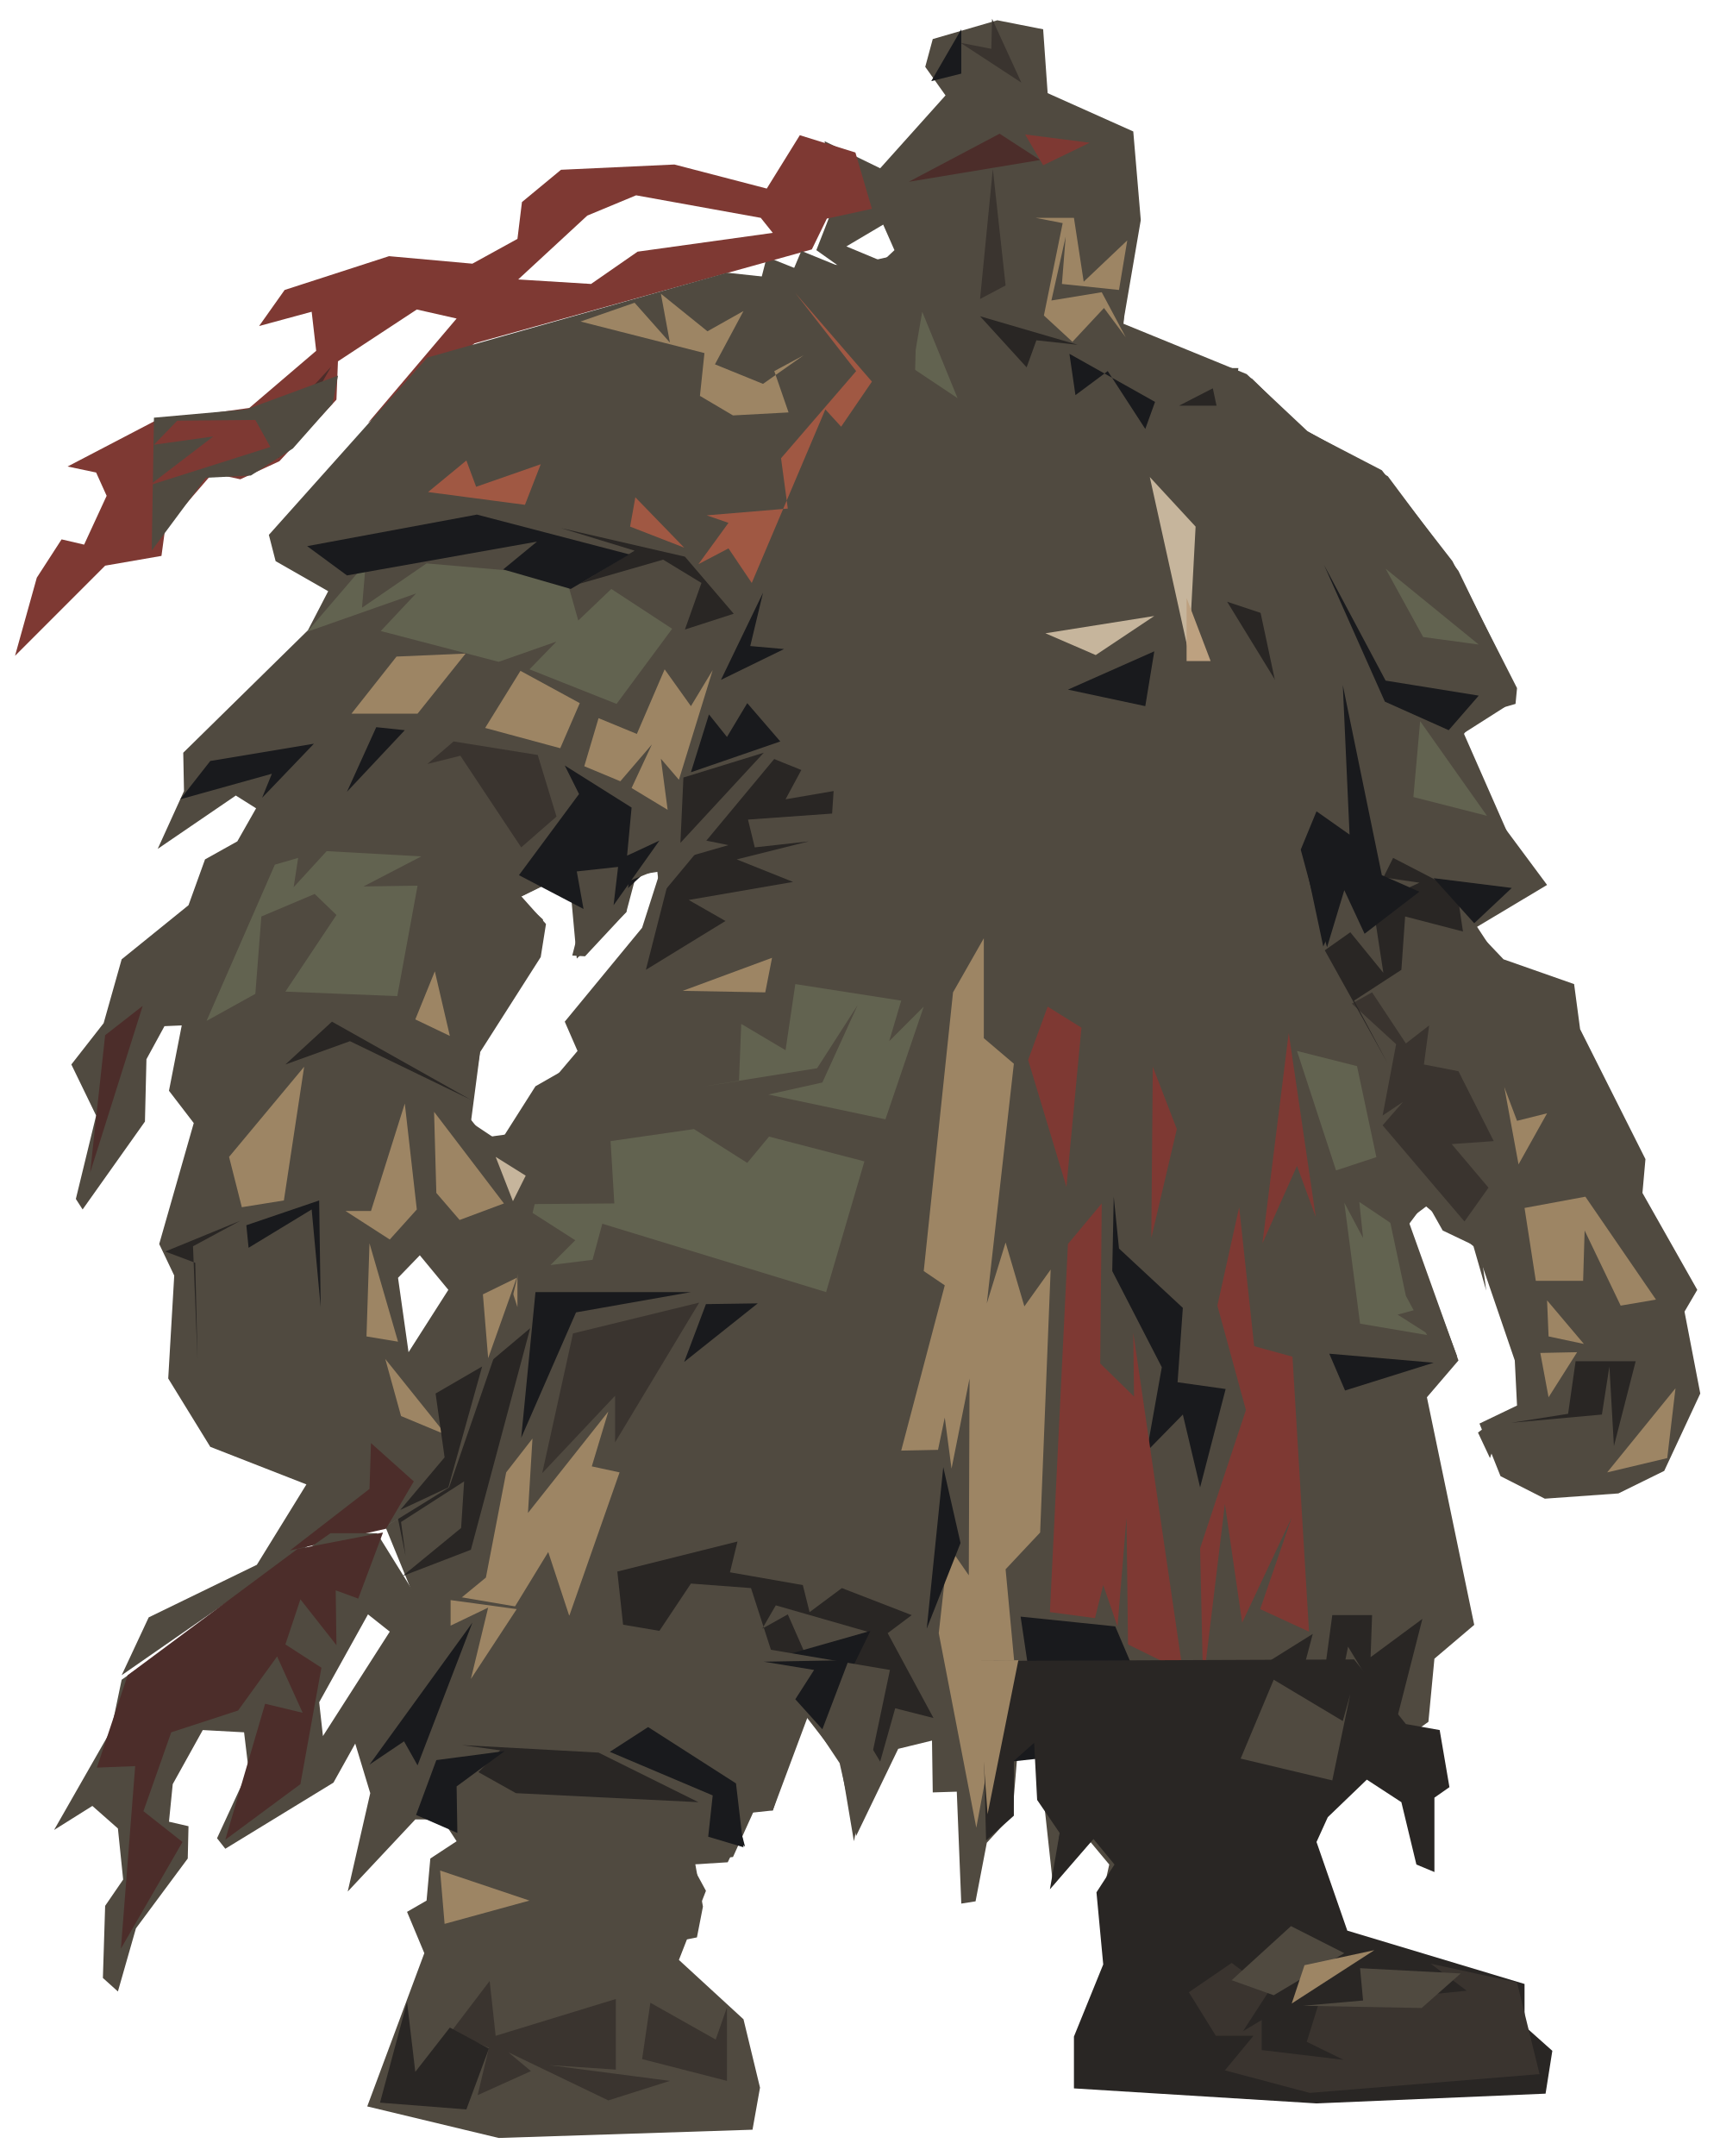
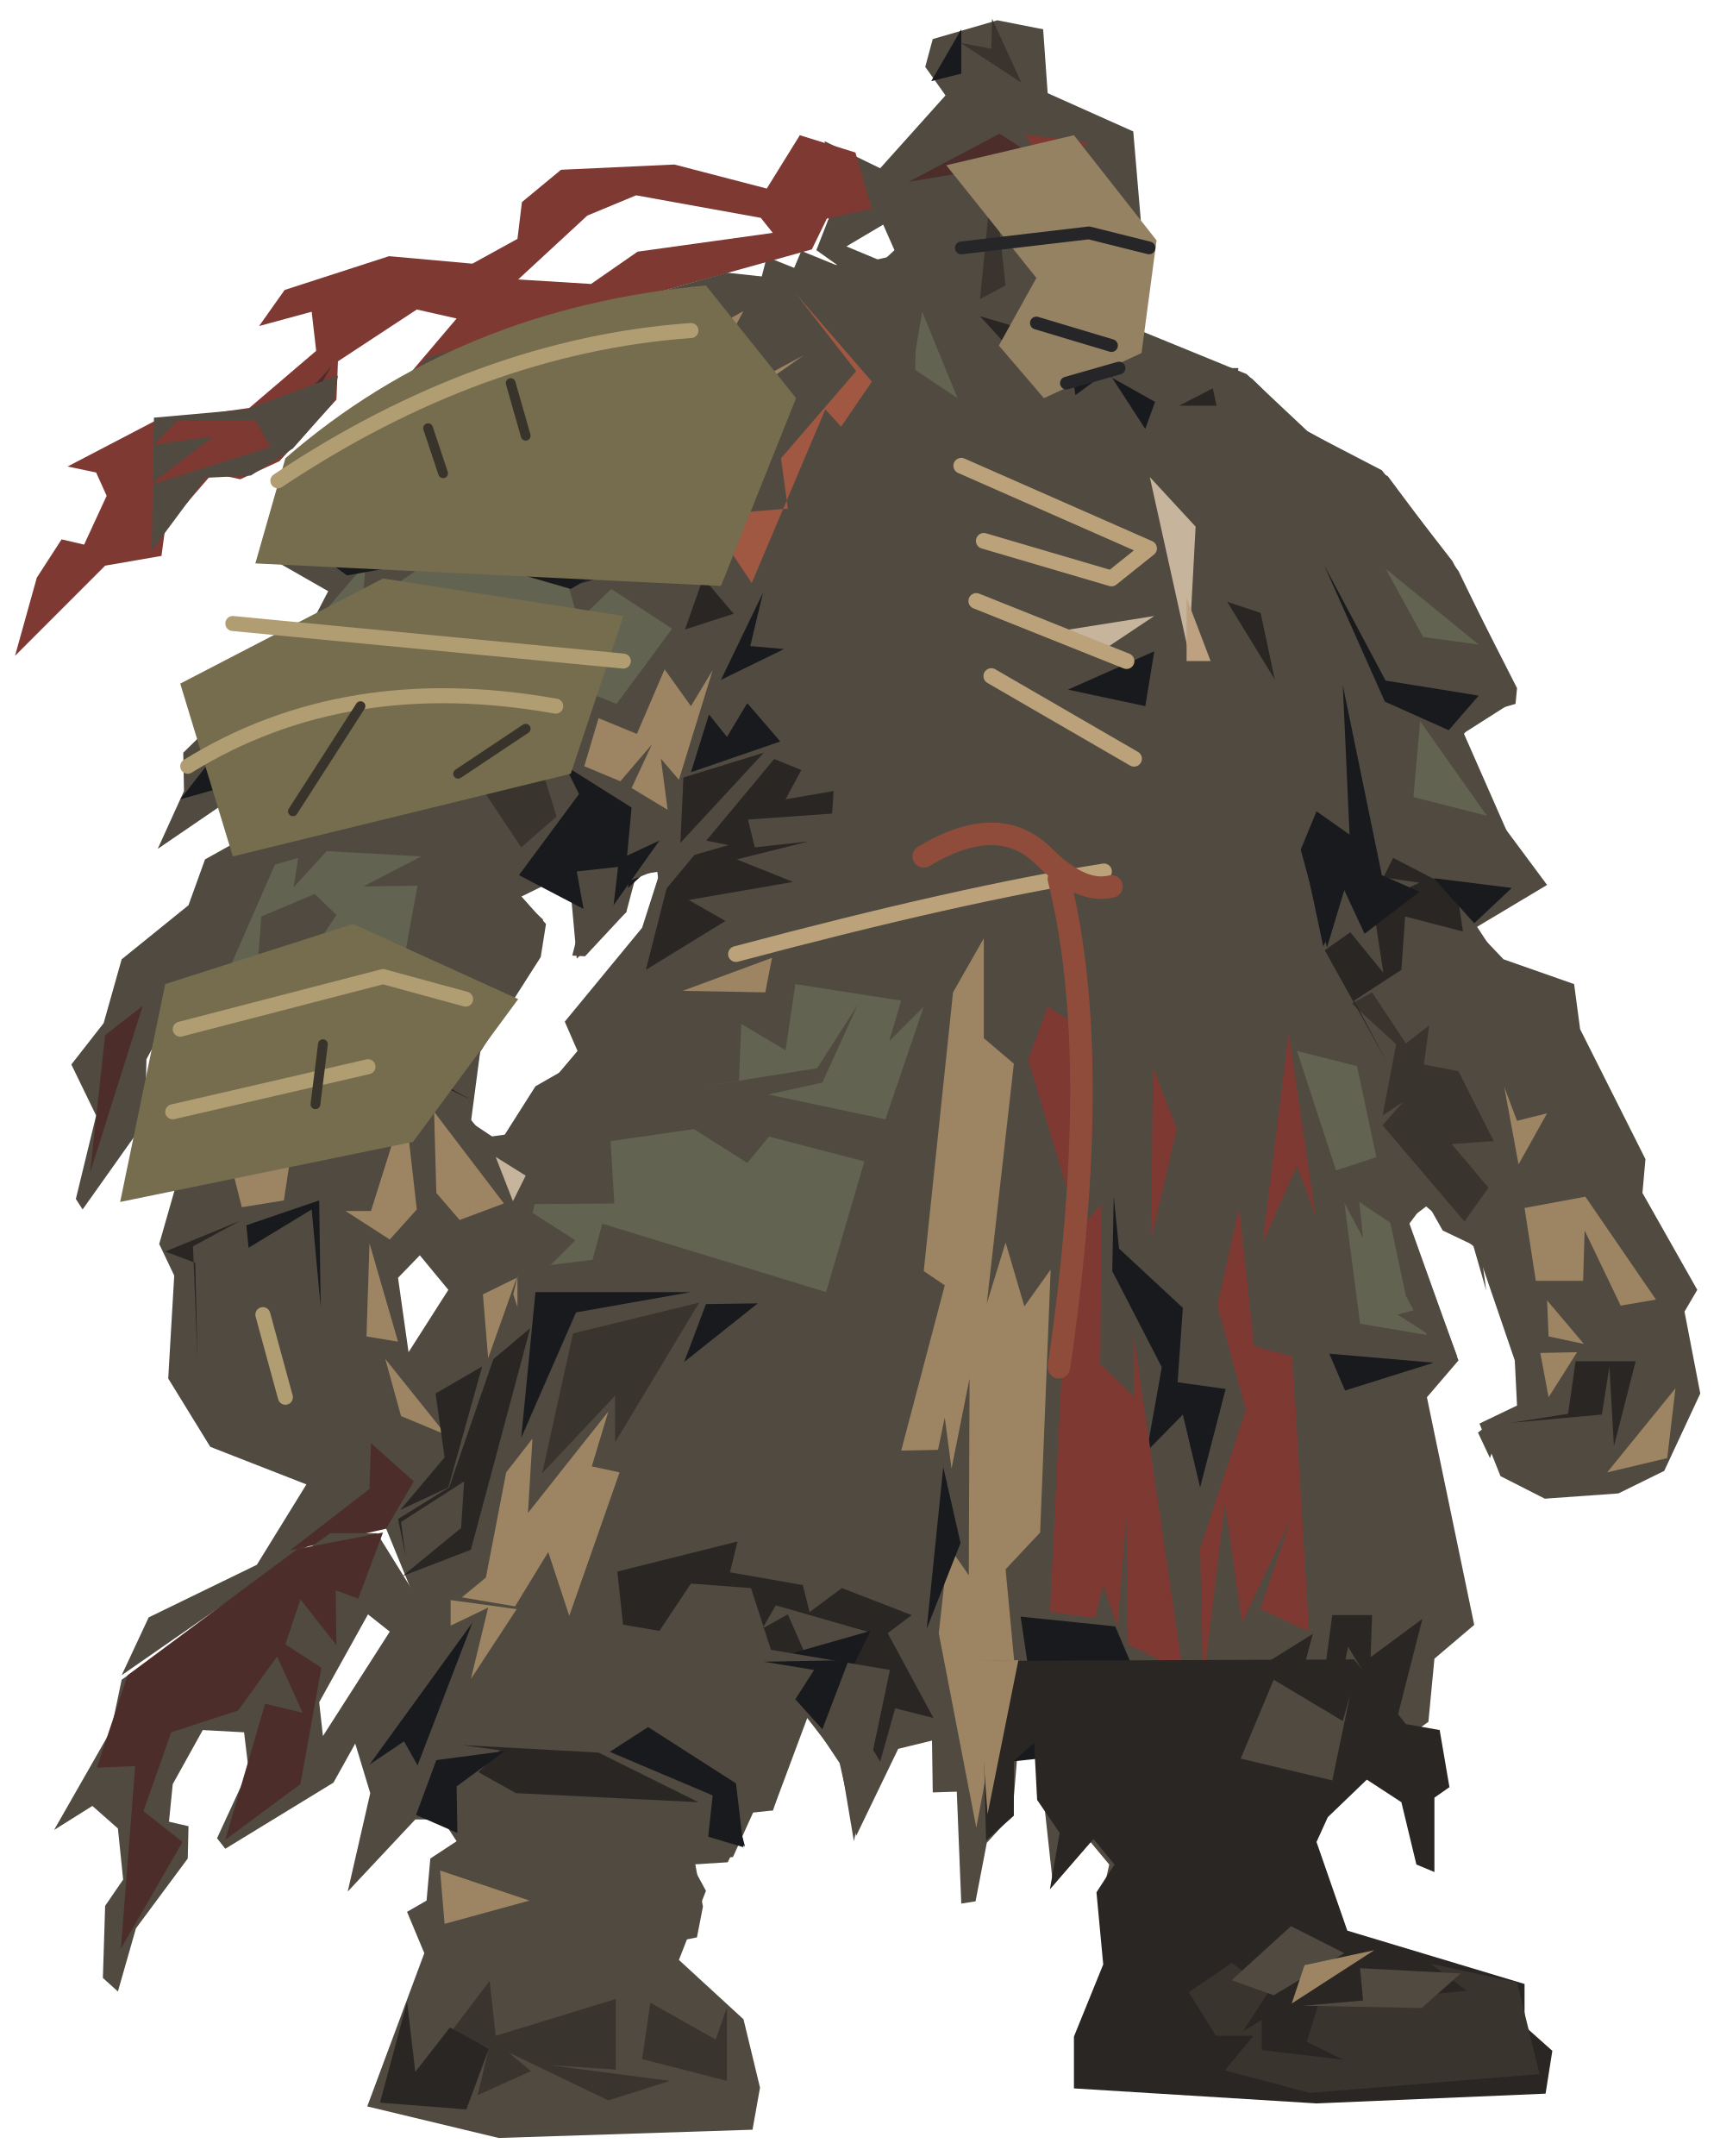
<svg xmlns="http://www.w3.org/2000/svg" viewBox="-116 -285 229 287">
  <g id="core" stroke-linecap="round" stroke-linejoin="round" />
  <g id="body" stroke-linecap="round" stroke-linejoin="round">
    <path d="M34.4 -252.9L33.6 -241.9L50.0 -235.2L58.1 -227.6L68.8 -221.6L78.2 -209.0L85.0 -195.0L84.4 -190.9L78.9 -187.4L87.7 -167.4L80.5 -161.9L84.5 -155.8L78.0 -141.9L81.9 -113.2L80.2 -119.1L73.9 -124.4L71.5 -122.6L78.2 -103.9L74.0 -99.0L80.3 -68.7L75.0 -64.2L74.2 -55.8L38.3 -30.0L30.4 -30.9L31.7 -36.8L29.2 -39.8L24.2 -34.2L22.2 -52.6L19.4 -50.6L18.8 -43.4L15.4 -39.7L13.9 -31.9L12.0 -31.6L11.4 -46.5L8.2 -46.4L8.1 -53.3L3.6 -52.2L-2.0 -40.6L-4.2 -50.3L-8.4 -56.6L-13.1 -44.0L-15.5 -44.2L-18.4 -37.8L-23.5 -37.3L-22.4 -31.2L-23.2 -27.1L-25.7 -26.6L-65.0 -60.6L-61.1 -73.0L-64.7 -81.8L-56.4 -87.0L-49.2 -111.3L-58.0 -141.3L-43.8 -186.8L-45.1 -221.5L-15.0 -246.5L-13.9 -250.8L-6.4 -247.8L-5.0 -249.7ZM-28.1 -169.0L-31.3 -168.5L-32.6 -163.6L-39.2 -157.4L-40.0 -166.2L-42.1 -167.9L-46.6 -165.7L-43.3 -162.0L-44.0 -157.6L-52.1 -144.9L-53.5 -136.2L-51.4 -133.6L-48.5 -134.0L-39.1 -145.1L-40.8 -149.0L-30.5 -161.5ZM84.4 -97.0L82.4 -90.9L80.8 -94.3Z" fill="#504a40" stroke="none" stroke-width="0" />
    <path d="M24.5 -43.7L26.3 -60.8L42.0 -57.0L58.8 -67.5L57.4 -62.2L60.4 -62.6L61.4 -70.0L66.7 -70.0L66.5 -64.4L73.4 -69.5L69.8 -55.4L63.5 -65.8L61.9 -57.9L51.7 -61.6L50.9 -53.1L44.9 -53.1L44.7 -48.2L40.5 -51.8L43.8 -46.4L58.0 -45.4L52.4 -46.9L44.8 -35.4L40.4 -36.1L38.2 -46.4ZM-45.4 -108.2L-53.3 -78.7L-62.4 -75.2L-54.6 -81.6L-54.2 -87.8L-62.6 -82.4L-62.0 -77.9L-63.1 -83.3L-56.5 -87.3L-51.7 -102.9ZM-53.3 -52.5L-36.6 -51.8L-23.0 -45.9L-47.1 -46.4ZM47.4 -204.9L56.1 -202.0L54.7 -193.0ZM-5.0 -179.7L-5.2 -176.7L-16.4 -175.9L-15.5 -172.2L-8.3 -173.0L-17.9 -170.6L-10.4 -167.6L-24.3 -165.2L-19.4 -162.4L-30.0 -155.9L-26.3 -170.4L-19.0 -172.5L-26.4 -174.0L-24.0 -182.2L-15.0 -184.8L-9.3 -182.5L-11.4 -178.6ZM-33.8 -75.8L-17.8 -79.8L-18.8 -75.7L-9.1 -74.0L-8.2 -70.4L-3.9 -73.6L5.4 -70.0L2.2 -67.6L8.3 -56.3L3.2 -57.6L1.2 -50.5L-4.7 -60.3L-0.5 -67.8L-12.7 -71.3L-14.5 -68.2L-11.1 -70.1L-8.9 -65.1L-12.9 -64.0L-16.0 -73.6L-24.0 -74.2L-29.2 -66.4L-32.9 -67.5ZM14.5 -242.9L27.0 -239.2L20.5 -236.1Z" fill="#292624" stroke="none" stroke-width="0" />
    <path d="M66.0 -152.7L77.4 -142.9L79.1 -122.4L68.7 -134.6ZM-22.9 -111.6L-34.1 -93.0L-34.1 -99.2L-43.8 -88.9L-39.7 -107.5Z" fill="#3a342f" stroke="none" stroke-width="0" />
    <path d="M15.0 -160.1L15.0 -146.8L19.0 -143.4L15.4 -111.5L17.9 -119.6L20.4 -111.1L23.9 -116.0L22.5 -81.0L17.9 -76.1L19.8 -55.8L17.5 -60.5L14.0 -41.7L9.0 -67.6L10.3 -79.2L13.0 -75.3L13.1 -101.5L10.7 -89.5L9.8 -96.3L8.9 -92.0L4.0 -91.9L9.8 -113.9L7.0 -115.8L10.9 -152.9ZM-35.0 -97.1L-37.2 -89.8L-33.5 -89.0L-40.2 -69.9L-43.0 -78.4L-53.2 -61.7L-51.3 -70.3L-55.8 -71.3L-51.3 -75.0L-48.6 -89.0L-45.1 -93.5L-45.7 -83.6ZM-38.1 -182.9L-35.7 -189.8L-31.6 -187.1L-27.1 -195.8L-24.1 -191.2L-21.2 -195.3L-27.2 -177.1L-32.1 -180.8L-28.9 -185.4L-34.0 -181.1ZM-50.8 -122.4L-47.1 -121.5L-47.1 -111.0ZM-56.2 -136.0L-48.4 -125.2L-53.2 -125.5ZM-13.2 -157.5L-14.1 -152.9L-25.1 -153.1ZM-38.4 -191.2L-43.8 -185.3L-43.7 -194.6ZM23.0 -252.0L24.3 -245.3L30.7 -246.1L33.1 -239.5L30.0 -244.0L26.9 -240.3L23.0 -243.5ZM-18.2 -243.7L-15.5 -240.6L-20.0 -239.0L-18.6 -234.2L-9.0 -237.2L-13.4 -233.3L-11.9 -228.9L-21.0 -231.1L-25.4 -238.0Z" fill="#9d8564" stroke="none" stroke-width="0" />
    <path d="M-24.0 -113.0L-39.3 -110.3L-46.6 -93.6L-44.7 -113.0ZM62.3 -193.6L67.9 -168.5L73.0 -167.2L65.6 -161.4L63.3 -165.9L60.2 -159.0L57.5 -171.7L60.5 -177.4L63.8 -174.1ZM-35.0 -51.1L-29.7 -54.7L-19.1 -48.0L-16.8 -39.2ZM32.5 -68.5L34.8 -63.1L23.4 -59.7L24.1 -51.1L18.6 -50.5L22.0 -55.7L19.9 -69.8ZM-40.6 -182.6L-32.2 -177.5L-32.6 -171.3L-27.9 -170.9L-34.1 -165.2L-33.9 -169.4L-38.4 -169.1L-38.3 -164.1L-47.2 -169.6ZM60.7 -209.5L67.8 -195.1L81.1 -192.2L77.0 -187.9L69.0 -190.7ZM32.3 -125.7L33.0 -118.8L41.5 -110.9L40.8 -101.0L47.2 -100.1L43.8 -87.0L41.5 -96.7L36.7 -91.8L38.7 -103.0L32.1 -115.8ZM9.6 -89.7L11.9 -79.6L7.4 -68.2ZM-45.2 -213.9L-32.3 -211.9L-40.0 -206.5ZM-14.5 -63.8L-0.1 -67.9L-6.5 -54.8L-9.8 -58.2L-7.3 -62.5ZM61.0 -104.8L74.9 -103.6L63.1 -99.9ZM32.8 -45.1L24.2 -34.0L25.4 -43.1ZM-20.0 -194.5L-14.2 -205.9L-16.0 -199.3L-11.5 -198.5ZM26.2 -193.2L37.7 -198.3L36.5 -191.0ZM75.0 -167.9L85.1 -167.2L80.0 -162.4ZM-53.9 -69.0L-53.5 -63.9L-61.0 -57.2ZM-12.7 -186.6L-24.0 -182.2L-21.5 -189.2L-15.9 -190.9ZM-15.1 -111.5L-24.9 -103.7L-22.0 -111.4Z" fill="#191a1d" stroke="none" stroke-width="0" />
    <path d="M-46.9 -124.7L-34.2 -124.8L-34.7 -133.1L-23.6 -134.7L-16.5 -130.2L-13.6 -133.7L-0.9 -130.4L-6.0 -113.0L-35.8 -122.1L-37.1 -117.3L-42.7 -116.6L-39.4 -119.9ZM-44.2 -208.1L-38.5 -202.0L-34.2 -206.6L-26.7 -200.9L-30.6 -191.5L-43.7 -195.6ZM-22.8 -140.3L-17.6 -141.1L-17.3 -148.7L-11.4 -145.2L-10.1 -154.0L4.0 -151.8L2.4 -146.4L7.0 -151.0L1.9 -136.0L-13.7 -139.3L-6.5 -140.9L-1.8 -151.2L-7.2 -142.8ZM-43.5 -224.0L-34.8 -223.6L-36.6 -228.5L-29.4 -225.2L-32.5 -228.7L-29.8 -233.9L-23.8 -227.7L-24.5 -222.1L-18.3 -224.9L-14.0 -222.0L-21.0 -229.2L-12.6 -228.6L-13.3 -233.5L-6.2 -235.9L-16.5 -217.4L-23.4 -216.2ZM63.0 -124.9L65.5 -120.2L65.0 -125.0L71.1 -120.9L74.1 -111.1L70.1 -110.0L74.5 -107.2L65.1 -108.8ZM73.4 -188.5L82.0 -176.4L72.9 -178.3ZM56.7 -145.1L65.4 -142.9L68.9 -131.5L61.9 -129.2ZM69.0 -209.5L80.3 -199.1L71.8 -201.7Z" fill="#626350" stroke="none" stroke-width="0" />
    <path d="M30.7 -124.8L30.5 -103.5L35.0 -99.1L34.9 -107.6L41.5 -62.5L34.2 -66.1L34.0 -83.0L32.8 -68.5L30.9 -74.0L29.8 -69.6L23.8 -70.4L26.2 -119.4ZM49.0 -124.3L51.0 -105.8L56.1 -104.4L58.3 -67.8L51.8 -70.8L56.0 -83.0L49.4 -69.0L47.1 -84.8L44.2 -60.8L43.8 -78.9L49.9 -97.3L46.1 -111.2ZM55.6 -147.5L59.2 -123.0L56.7 -129.8L52.1 -119.5ZM23.5 -151.0L28.0 -148.2L26.0 -127.0L20.9 -143.9ZM37.5 -143.0L40.7 -134.7L37.3 -120.2Z" fill="#7e3933" stroke="none" stroke-width="0" />
    <path d="M-10.3 -246.0L0.1 -234.0L-5.9 -230.2L-15.9 -207.3L-22.9 -210.2L-19.0 -215.5L-21.8 -216.4L-11.1 -217.3L-12.2 -223.8L-1.8 -235.7ZM-31.5 -218.8L-24.5 -212.0L-32.0 -214.9Z" fill="#a05843" stroke="none" stroke-width="0" />
    <path d="M37.1 -221.5L43.2 -214.9L42.3 -198.0ZM23.2 -200.7L37.7 -203.0L29.9 -197.8Z" fill="#c6b59c" stroke="none" stroke-width="0" />
    <path d="M42.0 -205.4L45.2 -197.0L42.0 -197.0Z" fill="#bda180" stroke="none" stroke-width="0" />
+     <path d="M12 -223 L37 -212 L32 -208 L15 -213 M14 -205 L34 -197 M16 -195 L35 -184 M-18 -158 Q12 -166 31 -169" fill="none" stroke="#bba27a" stroke-width="2.1" />
+     <path d="M7 -171 Q17 -177 23 -171 Q28 -166 32 -167 M25 -168 Q31 -144 25 -103" fill="none" stroke="#904c3b" stroke-width="3" />
  </g>
  <g id="head" stroke-linecap="round" stroke-linejoin="round">
    <path d="M16.8 -282.3L22.9 -281.1L23.5 -272.6L34.9 -267.5L35.9 -255.7L33.5 -241.7L44.5 -236.0L48.9 -236.0L47.9 -229.4L23.3 -223.3L-2.9 -239.5L-4.2 -249.5L-7.3 -251.7L-4.8 -258.1L-6.2 -266.2L1.2 -262.6L9.9 -272.3L7.2 -276.1L8.2 -279.8ZM-3.3 -252.2L1.5 -250.2L3.1 -251.7L1.6 -255.1Z" fill="#504a40" stroke="none" stroke-width="0" />
    <path d="M14.5 -242.9L27.5 -239.1L22.0 -239.7L20.7 -236.1ZM48.0 -234.6L48.2 -231.0L41.0 -231.0Z" fill="#292624" stroke="none" stroke-width="0" />
    <path d="M16.2 -262.5L17.9 -247.0L14.5 -245.2ZM11.9 -279.3L16.0 -278.5L16.1 -282.5L20.0 -274.0Z" fill="#3a342f" stroke="none" stroke-width="0" />
    <path d="M21.9 -256.0L27.0 -256.0L28.3 -247.5L34.1 -253.0L33.0 -246.4L25.4 -247.2L25.9 -253.5L24.0 -245.0L30.7 -246.1L33.9 -240.1L31.0 -244.0L26.8 -239.5L23.0 -243.0L25.5 -255.3Z" fill="#9d8564" stroke="none" stroke-width="0" />
    <path d="M26.4 -237.9L37.8 -231.5L36.5 -227.9L31.5 -235.6L27.2 -232.4ZM12.0 -281.1L12.0 -275.2L8.0 -274.2Z" fill="#191a1d" stroke="none" stroke-width="0" />
    <path d="M22.5 -263.7L5.0 -260.8L17.1 -267.2Z" fill="#4c2d2a" stroke="none" stroke-width="0" />
    <path d="M6.8 -243.5L11.5 -232.0L5.5 -236.0Z" fill="#626350" stroke="none" stroke-width="0" />
    <path d="M20.5 -267.1L29.1 -266.0L22.9 -263.0Z" fill="#7e3933" stroke="none" stroke-width="0" />
+     <path d="M10 -263 L27 -267 L38 -253 L36 -238 L23 -232 L17 -239 L22 -248Z" fill="#958263" stroke="none" stroke-width="0" />
+     <path d="M12 -252 L29 -254 L37 -252 M22 -242 L32 -239 M26 -234 L33 -236" fill="none" stroke="#262528" stroke-width="1.7" />
  </g>
  <g id="cloth" stroke-linecap="round" stroke-linejoin="round">
    <path d="M-2.1 -264.7L0.1 -257.2L-5.9 -255.9L-7.9 -251.8L-52.8 -239.3L-67.0 -228.7L-55.2 -242.6L-60.5 -243.8L-71.0 -236.9L-71.2 -231.8L-78.8 -223.6L-84.0 -221.2L-87.7 -222.0L-94.0 -214.7L-94.5 -211.0L-102.0 -209.7L-114.0 -197.7L-111.1 -208.1L-107.8 -213.2L-104.8 -212.5L-101.8 -219.0L-103.2 -222.1L-107.0 -222.9L-95.5 -228.9L-82.8 -230.7L-73.9 -238.3L-74.5 -243.5L-81.5 -241.6L-78.1 -246.4L-64.2 -250.9L-53.1 -249.9L-47.1 -253.2L-46.5 -258.1L-41.3 -262.4L-26.2 -263.1L-13.9 -259.9L-9.5 -267.0ZM-13.1 -254.0L-14.7 -256.0L-31.3 -259.0L-37.8 -256.3L-47.0 -247.8L-37.3 -247.2L-31.1 -251.5Z" fill="#7e3933" stroke="none" stroke-width="0" />
    <path d="M-91.5 -228.9L-76.7 -231.0L-71.9 -236.2L-78.9 -224.0L-82.2 -228.8Z" fill="#4c2d2a" stroke="none" stroke-width="0" />
  </g>
  <g id="farArm" stroke-linecap="round" stroke-linejoin="round">
    <path d="M44.9 -236.1L50.7 -234.6L57.6 -227.8L68.0 -222.4L77.4 -210.3L86.0 -193.4L85.8 -191.3L80.6 -189.8L78.8 -187.1L82.5 -177.3L90.0 -167.2L80.3 -161.4L84.2 -157.3L93.6 -154.0L94.4 -148.0L103.1 -130.7L102.7 -126.2L110.0 -113.3L108.3 -110.4L110.4 -99.5L105.6 -89.2L99.5 -86.2L89.7 -85.5L83.8 -88.5L81.0 -95.5L86.0 -97.9L85.7 -103.9L80.5 -119.1L76.1 -121.2L73.9 -125.1L71.5 -121.9L78.0 -104.5L76.6 -102.5L71.2 -112.5Z" fill="#504a40" stroke="none" stroke-width="0" />
    <path d="M66.7 -152.9L71.2 -146.1L74.3 -148.5L73.6 -143.3L78.2 -142.4L82.9 -133.1L77.3 -132.7L82.2 -126.9L79.0 -122.4L68.1 -135.2L70.8 -138.3L68.1 -136.5L69.9 -146.0L64.0 -151.4Z" fill="#3a342f" stroke="none" stroke-width="0" />
    <path d="M69.5 -170.8L78.0 -166.4L78.8 -161.0L71.1 -163.0L70.6 -155.9L64.3 -151.8L68.8 -143.4L60.4 -158.5L63.8 -160.9L68.2 -155.5L66.8 -164.6L73.0 -167.5L68.2 -168.2ZM85.2 -95.6L92.8 -96.8L93.8 -103.8L101.8 -103.8L98.9 -92.5L98.3 -103.1L97.3 -96.7Z" fill="#292624" stroke="none" stroke-width="0" />
    <path d="M62.8 -193.8L68.0 -168.5L73.0 -166.3L65.7 -160.7L63.0 -166.5L60.7 -158.9L57.2 -171.9L59.3 -177.0L63.7 -173.9ZM60.3 -209.8L68.5 -194.4L80.9 -192.4L76.9 -187.8L68.4 -191.6ZM74.9 -168.1L85.3 -166.8L80.3 -162.1Z" fill="#191a1d" stroke="none" stroke-width="0" />
    <path d="M87.0 -124.2L95.1 -125.7L104.5 -112.0L99.8 -111.2L95.0 -121.2L94.8 -114.5L88.5 -114.5ZM107.1 -100.2L106.0 -90.9L98.0 -89.0ZM84.3 -140.3L86.0 -135.8L90.0 -136.8L86.2 -130.0ZM94.0 -105.0L90.2 -99.0L89.1 -104.9ZM90.0 -111.9L94.9 -106.1L90.2 -107.1Z" fill="#9d8564" stroke="none" stroke-width="0" />
    <path d="M73.1 -189.0L82.0 -176.4L72.2 -178.9ZM68.5 -209.3L80.9 -199.2L73.5 -200.2Z" fill="#626350" stroke="none" stroke-width="0" />
  </g>
  <g id="nearArm" stroke-linecap="round" stroke-linejoin="round">
    <path d="M6.3 -251.7L5.0 -205.5L-28.1 -165.7L-28.5 -169.2L-32.3 -167.7L-32.6 -163.6L-38.1 -157.7L-39.8 -157.8L-38.4 -163.3L-41.6 -168.1L-46.9 -165.5L-43.7 -162.6L-44.1 -157.8L-52.0 -145.5L-53.3 -135.6L-49.4 -133.0L-44.7 -140.4L-40.5 -142.8L-48.4 -109.6L-56.2 -87.0L-65.1 -81.5L-73.0 -80.6L-99.8 -62.0L-96.2 -69.7L-81.8 -76.7L-75.2 -87.4L-88.0 -92.4L-93.6 -101.5L-92.8 -115.2L-94.8 -119.4L-90.2 -135.5L-93.5 -139.8L-91.8 -148.5L-94.1 -148.4L-96.5 -144.0L-96.7 -135.7L-105.0 -124.0L-105.9 -125.4L-103.2 -136.5L-106.5 -143.3L-102.2 -148.8L-99.8 -157.3L-90.9 -164.5L-88.7 -170.6L-84.4 -173.0L-81.9 -177.4L-84.6 -179.1L-95.0 -172.0L-91.5 -179.7L-91.6 -184.8L-75.0 -201.1L-72.3 -206.3L-79.3 -210.3L-80.2 -213.8L-59.1 -237.4L-19.2 -248.7L-10.9 -247.8L-9.3 -251.6L-3.9 -249.4ZM-60.1 -117.9L-63.0 -114.9L-61.6 -105.0L-56.3 -113.3ZM-71.0 -235.0L-71.7 -231.3L-77.0 -225.3L-82.6 -221.7L-88.6 -221.4L-95.8 -211.7L-95.5 -229.4L-83.2 -230.5Z" fill="#504a40" stroke="none" stroke-width="0" />
    <path d="M-75.1 -200.9L-67.3 -210.0L-67.8 -204.1L-59.2 -210.0L-40.7 -208.4L-39.0 -202.4L-34.6 -206.6L-26.5 -201.3L-33.9 -191.3L-45.5 -195.9L-41.9 -199.6L-49.6 -196.9L-65.3 -201.0L-60.6 -206.0ZM-59.9 -171.0L-67.6 -167.0L-60.4 -167.1L-63.1 -152.4L-78.0 -153.0L-71.2 -163.2L-74.1 -166.0L-81.2 -163.0L-82.0 -152.7L-88.5 -149.1L-79.4 -169.9L-76.3 -170.8L-76.9 -166.9L-72.5 -171.7Z" fill="#626350" stroke="none" stroke-width="0" />
    <path d="M-75.5 -143.0L-78.2 -125.2L-83.8 -124.3L-85.5 -131.0ZM-46.7 -195.7L-38.8 -191.4L-41.4 -185.4L-51.4 -188.1ZM-38.7 -242.2L-31.5 -244.7L-26.8 -239.4L-28.0 -245.9L-21.8 -240.9L-17.0 -243.6L-20.8 -236.5L-14.4 -233.9L-9.0 -237.7L-12.9 -235.6L-11.0 -230.1L-18.4 -229.7L-22.8 -232.3L-22.2 -238.0ZM-58.2 -137.0L-48.9 -124.8L-54.8 -122.6L-57.9 -126.2ZM-54.0 -198.0L-60.4 -190.0L-69.2 -190.0L-63.2 -197.6ZM-38.2 -183.0L-36.3 -189.4L-31.2 -187.3L-27.5 -195.9L-24.0 -191.0L-21.1 -195.8L-25.6 -181.2L-28.0 -184.0L-27.1 -177.2L-31.9 -180.1L-29.2 -185.9L-33.4 -181.0ZM-66.8 -119.5L-63.0 -106.4L-67.2 -107.1ZM-62.1 -138.1L-60.5 -124.0L-64.1 -120.0L-70.0 -123.8L-66.6 -123.8ZM-47.2 -114.9L-51.0 -104.2L-51.7 -112.7ZM-64.7 -104.1L-56.6 -94.0L-62.6 -96.5ZM-58.1 -155.7L-56.1 -147.1L-60.7 -149.3Z" fill="#9d8564" stroke="none" stroke-width="0" />
    <path d="M-78.0 -143.3L-71.8 -149.0L-53.3 -138.6L-69.4 -146.4ZM-14.3 -184.8L-25.4 -172.8L-25.0 -181.5ZM-51.8 -103.1L-56.3 -87.0L-62.7 -84.0L-56.8 -91.0L-58.0 -99.5ZM-41.3 -214.7L-24.8 -210.9L-18.3 -203.3L-24.8 -201.2L-22.6 -207.4L-27.7 -210.5L-38.8 -207.3L-31.5 -211.7ZM-84.0 -122.5L-90.3 -119.1L-89.7 -104.0L-90.0 -116.9L-94.0 -118.4Z" fill="#292624" stroke="none" stroke-width="0" />
    <path d="M-55.6 -186.3L-44.4 -184.5L-41.9 -176.3L-46.6 -172.2L-54.7 -184.4L-59.1 -183.3Z" fill="#3a342f" stroke="none" stroke-width="0" />
    <path d="M-75.1 -212.3L-52.5 -216.5L-32.2 -211.2L-40.0 -206.6L-49.0 -209.2L-44.5 -212.9L-69.8 -208.4ZM-40.8 -183.1L-31.9 -177.5L-32.5 -171.1L-28.2 -173.1L-34.3 -164.5L-33.7 -169.6L-39.2 -169.0L-38.3 -164.0L-46.9 -168.5L-38.9 -179.3ZM-92.0 -178.6L-88.0 -183.7L-74.2 -186.0L-81.1 -178.8L-79.8 -182.0ZM-20.0 -194.5L-14.4 -206.1L-16.1 -199.0L-11.6 -198.6ZM-83.2 -121.9L-73.5 -125.2L-73.3 -111.0L-74.5 -124.0L-82.9 -118.9ZM-12.1 -186.3L-24.0 -182.2L-21.6 -189.9L-19.2 -186.9L-16.5 -191.4ZM-62.1 -187.8L-69.8 -179.6L-65.9 -188.2Z" fill="#191a1d" stroke="none" stroke-width="0" />
    <path d="M-10.1 -246.0L0.1 -234.2L-4.0 -228.2L-6.1 -230.5L-15.9 -207.4L-19.0 -212.0L-23.0 -209.9L-19.0 -215.4L-21.9 -216.4L-11.1 -217.3L-12.0 -224.0L-2.0 -235.6ZM-59.0 -219.5L-53.9 -223.7L-52.6 -220.2L-44.0 -223.2L-46.1 -217.8ZM-31.4 -218.8L-24.9 -212.1L-32.1 -214.9Z" fill="#a05843" stroke="none" stroke-width="0" />
    <path d="M-97.0 -151.1L-104.0 -128.9L-102.0 -147.2ZM-60.9 -87.8L-64.6 -81.5L-77.4 -78.6L-66.8 -86.8L-66.6 -92.9Z" fill="#4c2d2a" stroke="none" stroke-width="0" />
    <path d="M-96.1 -220.4L-87.6 -226.9L-95.5 -225.8L-92.4 -229.0L-82.0 -229.1L-80.0 -225.5Z" fill="#7e3933" stroke="none" stroke-width="0" />
    <path d="M-50.0 -131.0L-46.0 -128.5L-47.7 -125.1Z" fill="#c6b59c" stroke="none" stroke-width="0" />
+     <path d="M-78 -224 Q-55 -244 -22 -247 L-10 -232 L-20 -207 L-82 -210Z" fill="#756d4e" stroke="none" stroke-width="0" />
+     <path d="M-92 -194 L-65 -208 L-33 -203 L-40 -182 L-85 -171Z" fill="#756d4e" stroke="none" stroke-width="0" />
+     <path d="M-94 -154 L-69 -162 L-47 -152 L-61 -133 L-100 -125Z" fill="#756d4e" stroke="none" stroke-width="0" />
+     <path d="M-79 -221 Q-52 -239 -24 -241 M-85 -202 L-33 -197 M-91 -183 Q-70 -196 -42 -191 M-92 -148 L-65 -155 L-54 -152 M-93 -137 L-67 -143 M-81 -110 L-78 -99" fill="none" stroke="#b09d72" stroke-width="2" />
+     <path d="M-59 -228 L-57 -222 M-48 -234 L-46 -227 M-46 -188 L-55 -182 M-68 -191 L-77 -177 M-73 -146 L-74 -138" fill="none" stroke="#38342b" stroke-width="1.3" />
  </g>
  <g id="leftFoot" stroke-linecap="round" stroke-linejoin="round">
    <path d="M-108.8 -41.4L-101.2 -54.7L-99.8 -61.4L-72.0 -80.9L-65.8 -80.9L-61.2 -73.5L2.5 -62.7L-2.3 -39.9L-4.1 -50.6L-8.9 -56.8L-13.1 -44.0L-15.9 -43.7L-19.1 -37.1L-23.9 -36.8L-22.0 -33.3L-25.6 -24.1L-17.0 -16.2L-14.8 -7.1L-15.8 -1.5L-49.6 -0.4L-67.1 -4.6L-59.5 -25.0L-61.8 -30.5L-59.2 -32.0L-58.7 -37.6L-55.2 -39.9L-57.1 -42.8L-60.7 -42.8L-69.7 -33.2L-66.7 -46.3L-68.7 -52.9L-71.6 -47.7L-86.0 -38.9L-87.1 -40.3L-82.9 -49.4L-83.5 -54.4L-89.0 -54.7L-93.0 -47.5L-93.5 -42.5L-90.9 -41.9L-91.0 -37.6L-97.9 -28.3L-100.3 -19.9L-102.3 -21.7L-102.0 -31.3L-99.6 -34.8L-100.3 -41.6L-103.7 -44.6ZM-67.0 -70.1L-73.5 -58.4L-73.0 -53.9L-64.1 -67.8Z" fill="#504a40" stroke="none" stroke-width="0" />
    <path d="M-55.9 -14.6L-50.8 -21.3L-50.0 -14.0L-34.0 -18.9L-34.0 -9.5L-42.9 -10.1L-26.8 -8.0L-35.0 -5.4L-48.3 -11.8L-45.3 -9.3L-52.4 -6.1L-50.9 -12.4ZM-29.4 -18.4L-20.7 -13.5L-19.2 -17.8L-19.2 -8.0L-30.5 -10.9Z" fill="#3a342f" stroke="none" stroke-width="0" />
    <path d="M-65.4 -5.1L-61.8 -18.5L-60.7 -9.2L-56.1 -15.1L-50.9 -12.3L-53.9 -4.2ZM-54.5 -52.7L-36.3 -51.7L-23.0 -45.1L-47.3 -46.3L-52.3 -49.1L-49.4 -52.0Z" fill="#292624" stroke="none" stroke-width="0" />
    <path d="M-65.0 -81.0L-68.3 -72.2L-71.3 -73.3L-71.2 -66.0L-76.0 -72.1L-78.0 -66.1L-73.2 -63.0L-76.0 -47.5L-86.0 -40.1L-80.7 -58.2L-75.7 -57.0L-79.1 -64.5L-84.3 -57.3L-93.2 -54.4L-96.9 -43.9L-91.7 -39.8L-99.9 -25.6L-98.0 -49.9L-103.1 -49.7L-99.0 -62.0L-76.4 -78.8Z" fill="#4c2d2a" stroke="none" stroke-width="0" />
    <path d="M-34.8 -51.8L-29.7 -55.1L-18.0 -47.6L-17.0 -39.1L-21.7 -40.5L-21.1 -46.0ZM-53.1 -69.0L-60.4 -50.0L-62.2 -53.2L-66.8 -50.1ZM-60.6 -43.4L-57.9 -50.7L-48.8 -51.9L-55.2 -47.2L-55.1 -41.0ZM-14.3 -63.8L-3.0 -64.0L-6.5 -54.8L-10.1 -58.8L-7.6 -62.7Z" fill="#191a1d" stroke="none" stroke-width="0" />
    <path d="M-57.4 -36.0L-45.5 -32.0L-56.8 -28.9ZM-47.2 -70.8L-53.3 -61.5L-51.0 -71.0L-56.0 -68.6L-56.0 -72.0Z" fill="#9d8564" stroke="none" stroke-width="0" />
  </g>
  <g id="rightFoot" stroke-linecap="round" stroke-linejoin="round">
    <path d="M14.7 -63.9L64.3 -64.1L71.2 -55.5L75.7 -54.7L77.0 -47.1L75.0 -45.7L75.0 -35.8L72.6 -36.8L70.6 -45.1L66.0 -48.1L60.8 -43.1L59.3 -39.8L63.4 -28.0L87.0 -20.9L87.0 -15.3L90.7 -12.0L89.8 -6.3L59.3 -5.0L27.0 -7.0L27.0 -13.9L30.9 -23.5L30.0 -33.1L32.4 -36.8L29.6 -40.2L23.8 -33.5L25.1 -41.0L22.1 -45.4L21.7 -53.0L19.0 -50.6L19.0 -43.3L15.3 -40.0Z" fill="#292624" stroke="none" stroke-width="0" />
    <path d="M42.3 -19.8L48.0 -23.7L53.0 -20.0L49.5 -14.6L52.0 -16.1L52.0 -12.1L62.9 -10.8L58.0 -13.2L59.5 -18.0L79.3 -20.0L74.5 -23.6L86.0 -21.1L89.0 -8.9L58.4 -6.4L47.1 -9.4L50.9 -14.0L45.9 -14.0Z" fill="#3a342f" stroke="none" stroke-width="0" />
    <path d="M49.2 -50.9L53.6 -61.4L62.8 -55.9L63.8 -59.5L61.4 -48.0ZM48.0 -21.4L55.9 -28.6L63.0 -25.0L53.6 -19.4ZM78.5 -22.3L73.3 -17.7L57.5 -18.0L65.5 -18.7L65.1 -23.0Z" fill="#504a40" stroke="none" stroke-width="0" />
    <path d="M19.6 -64.0L15.5 -43.5L14.0 -63.9ZM67.0 -25.4L56.0 -18.3L57.7 -23.4Z" fill="#9d8564" stroke="none" stroke-width="0" />
  </g>
</svg>
